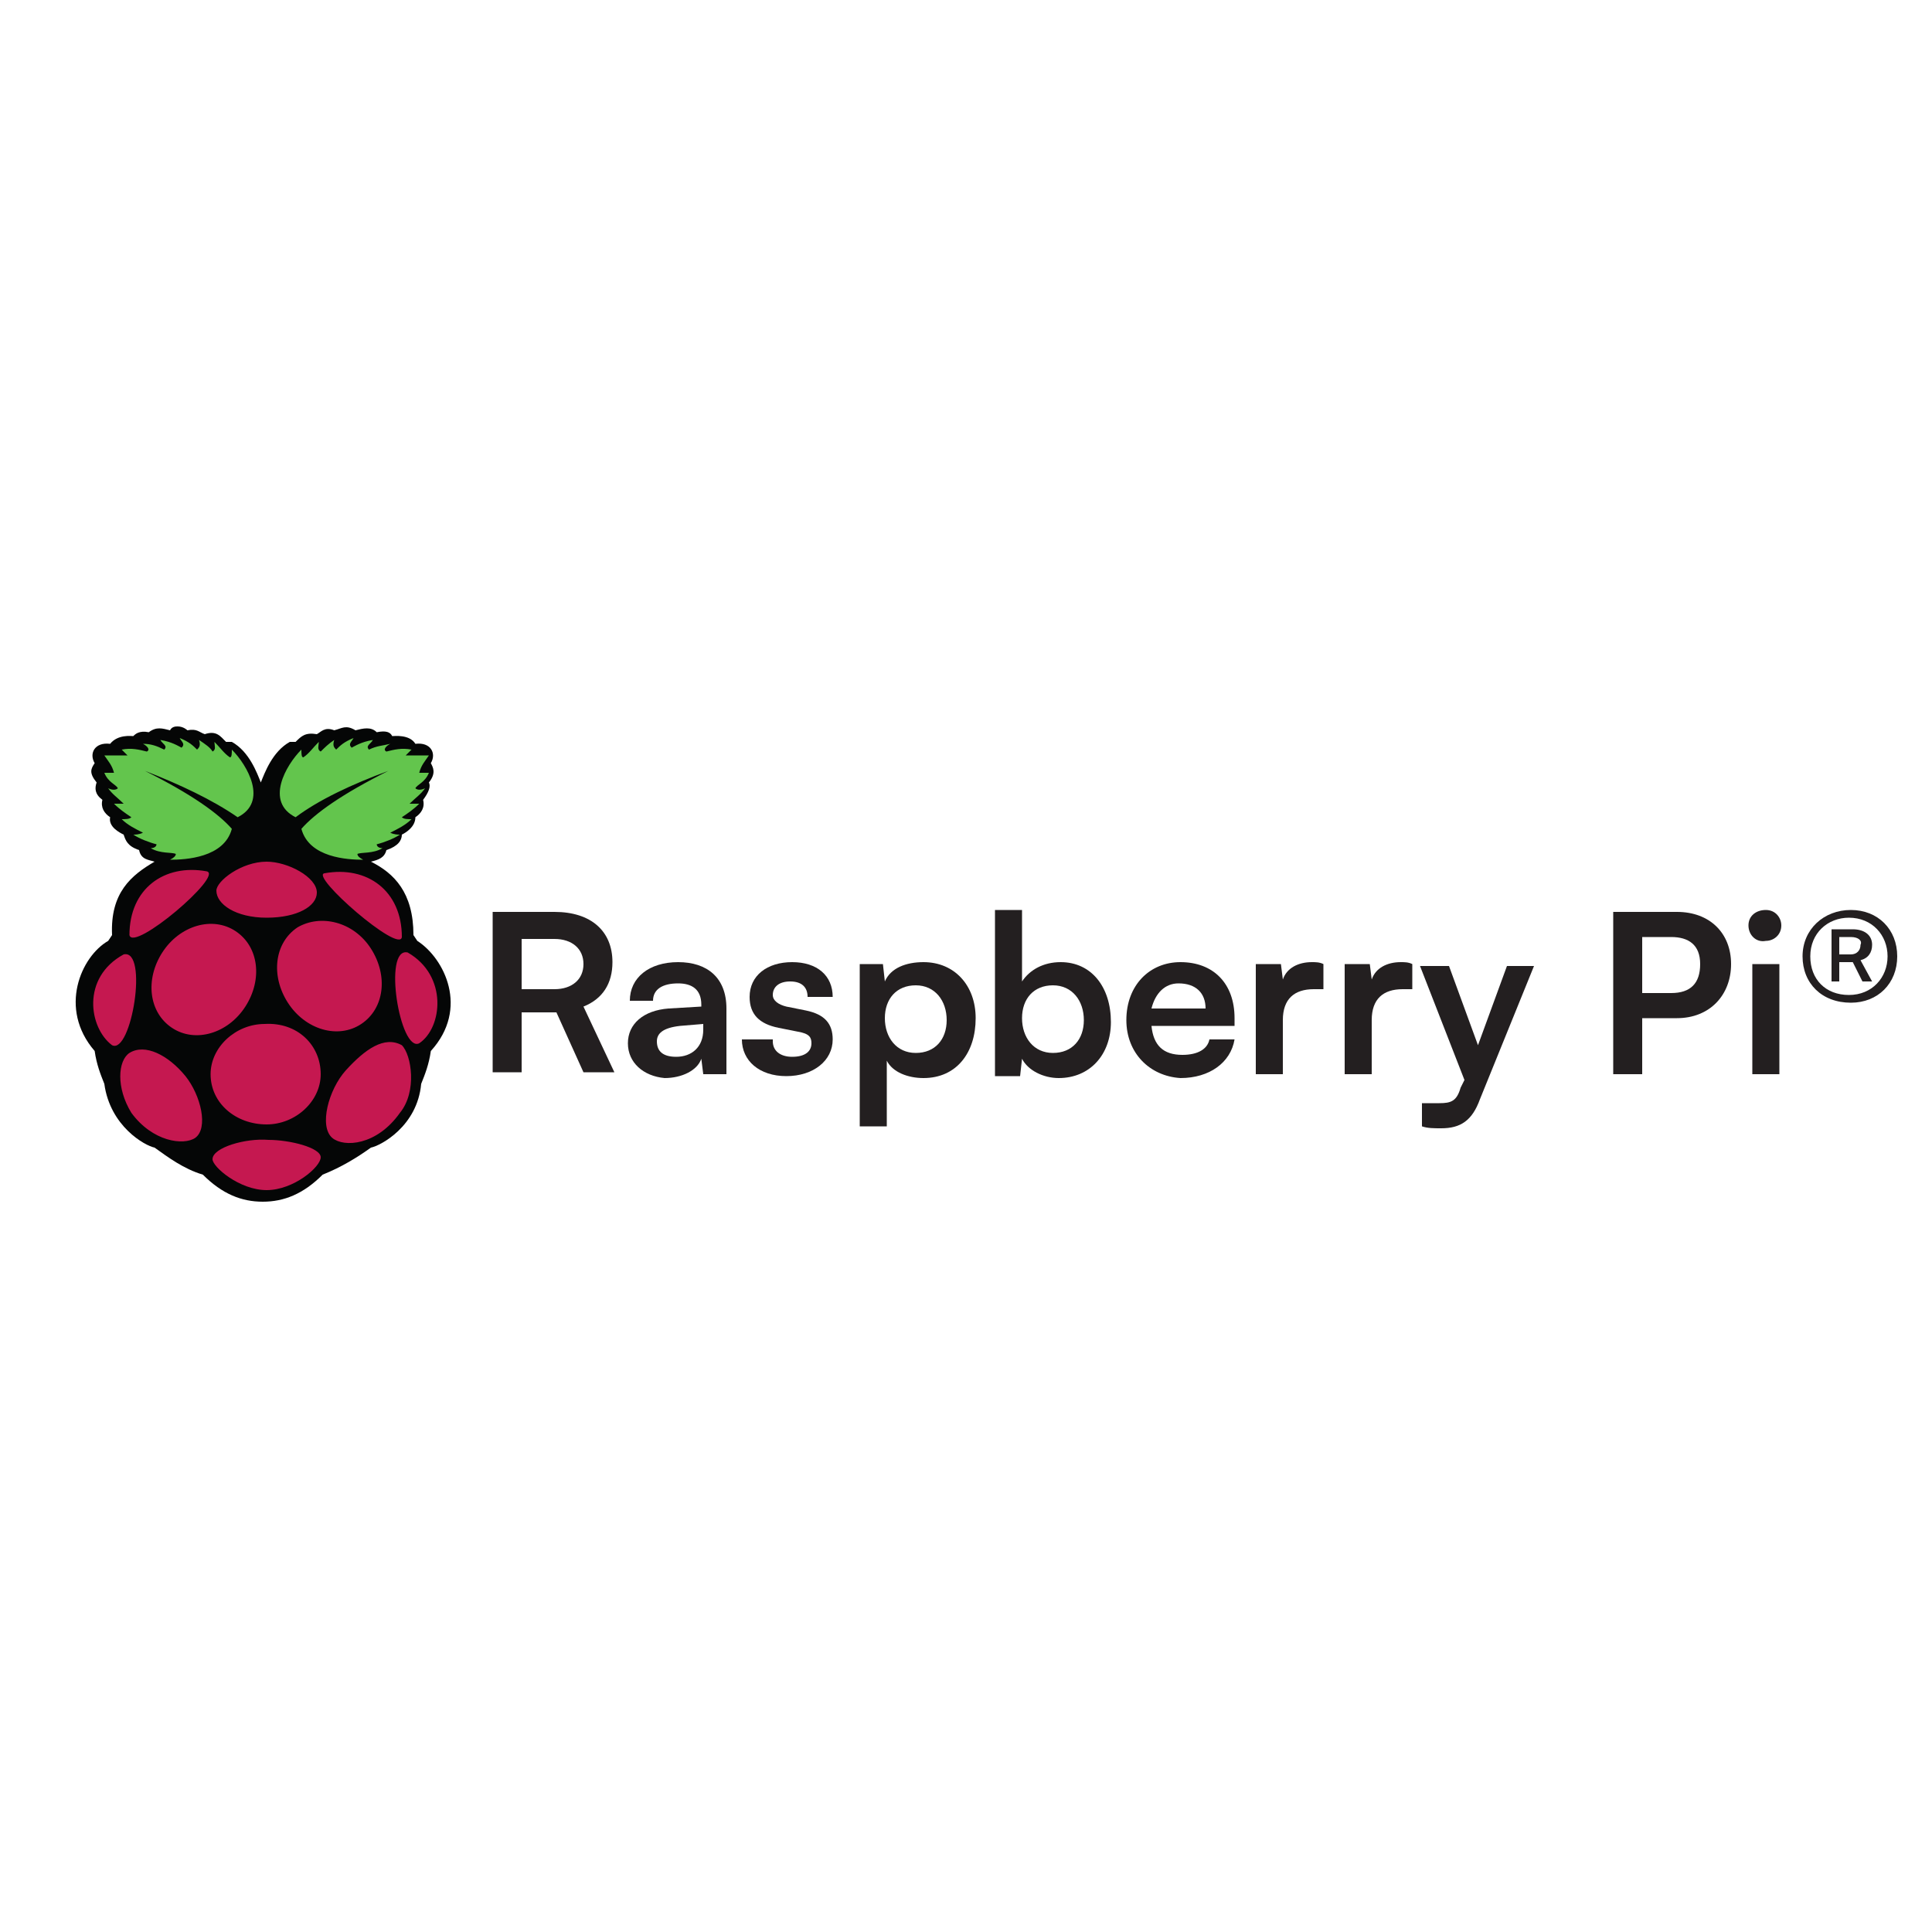
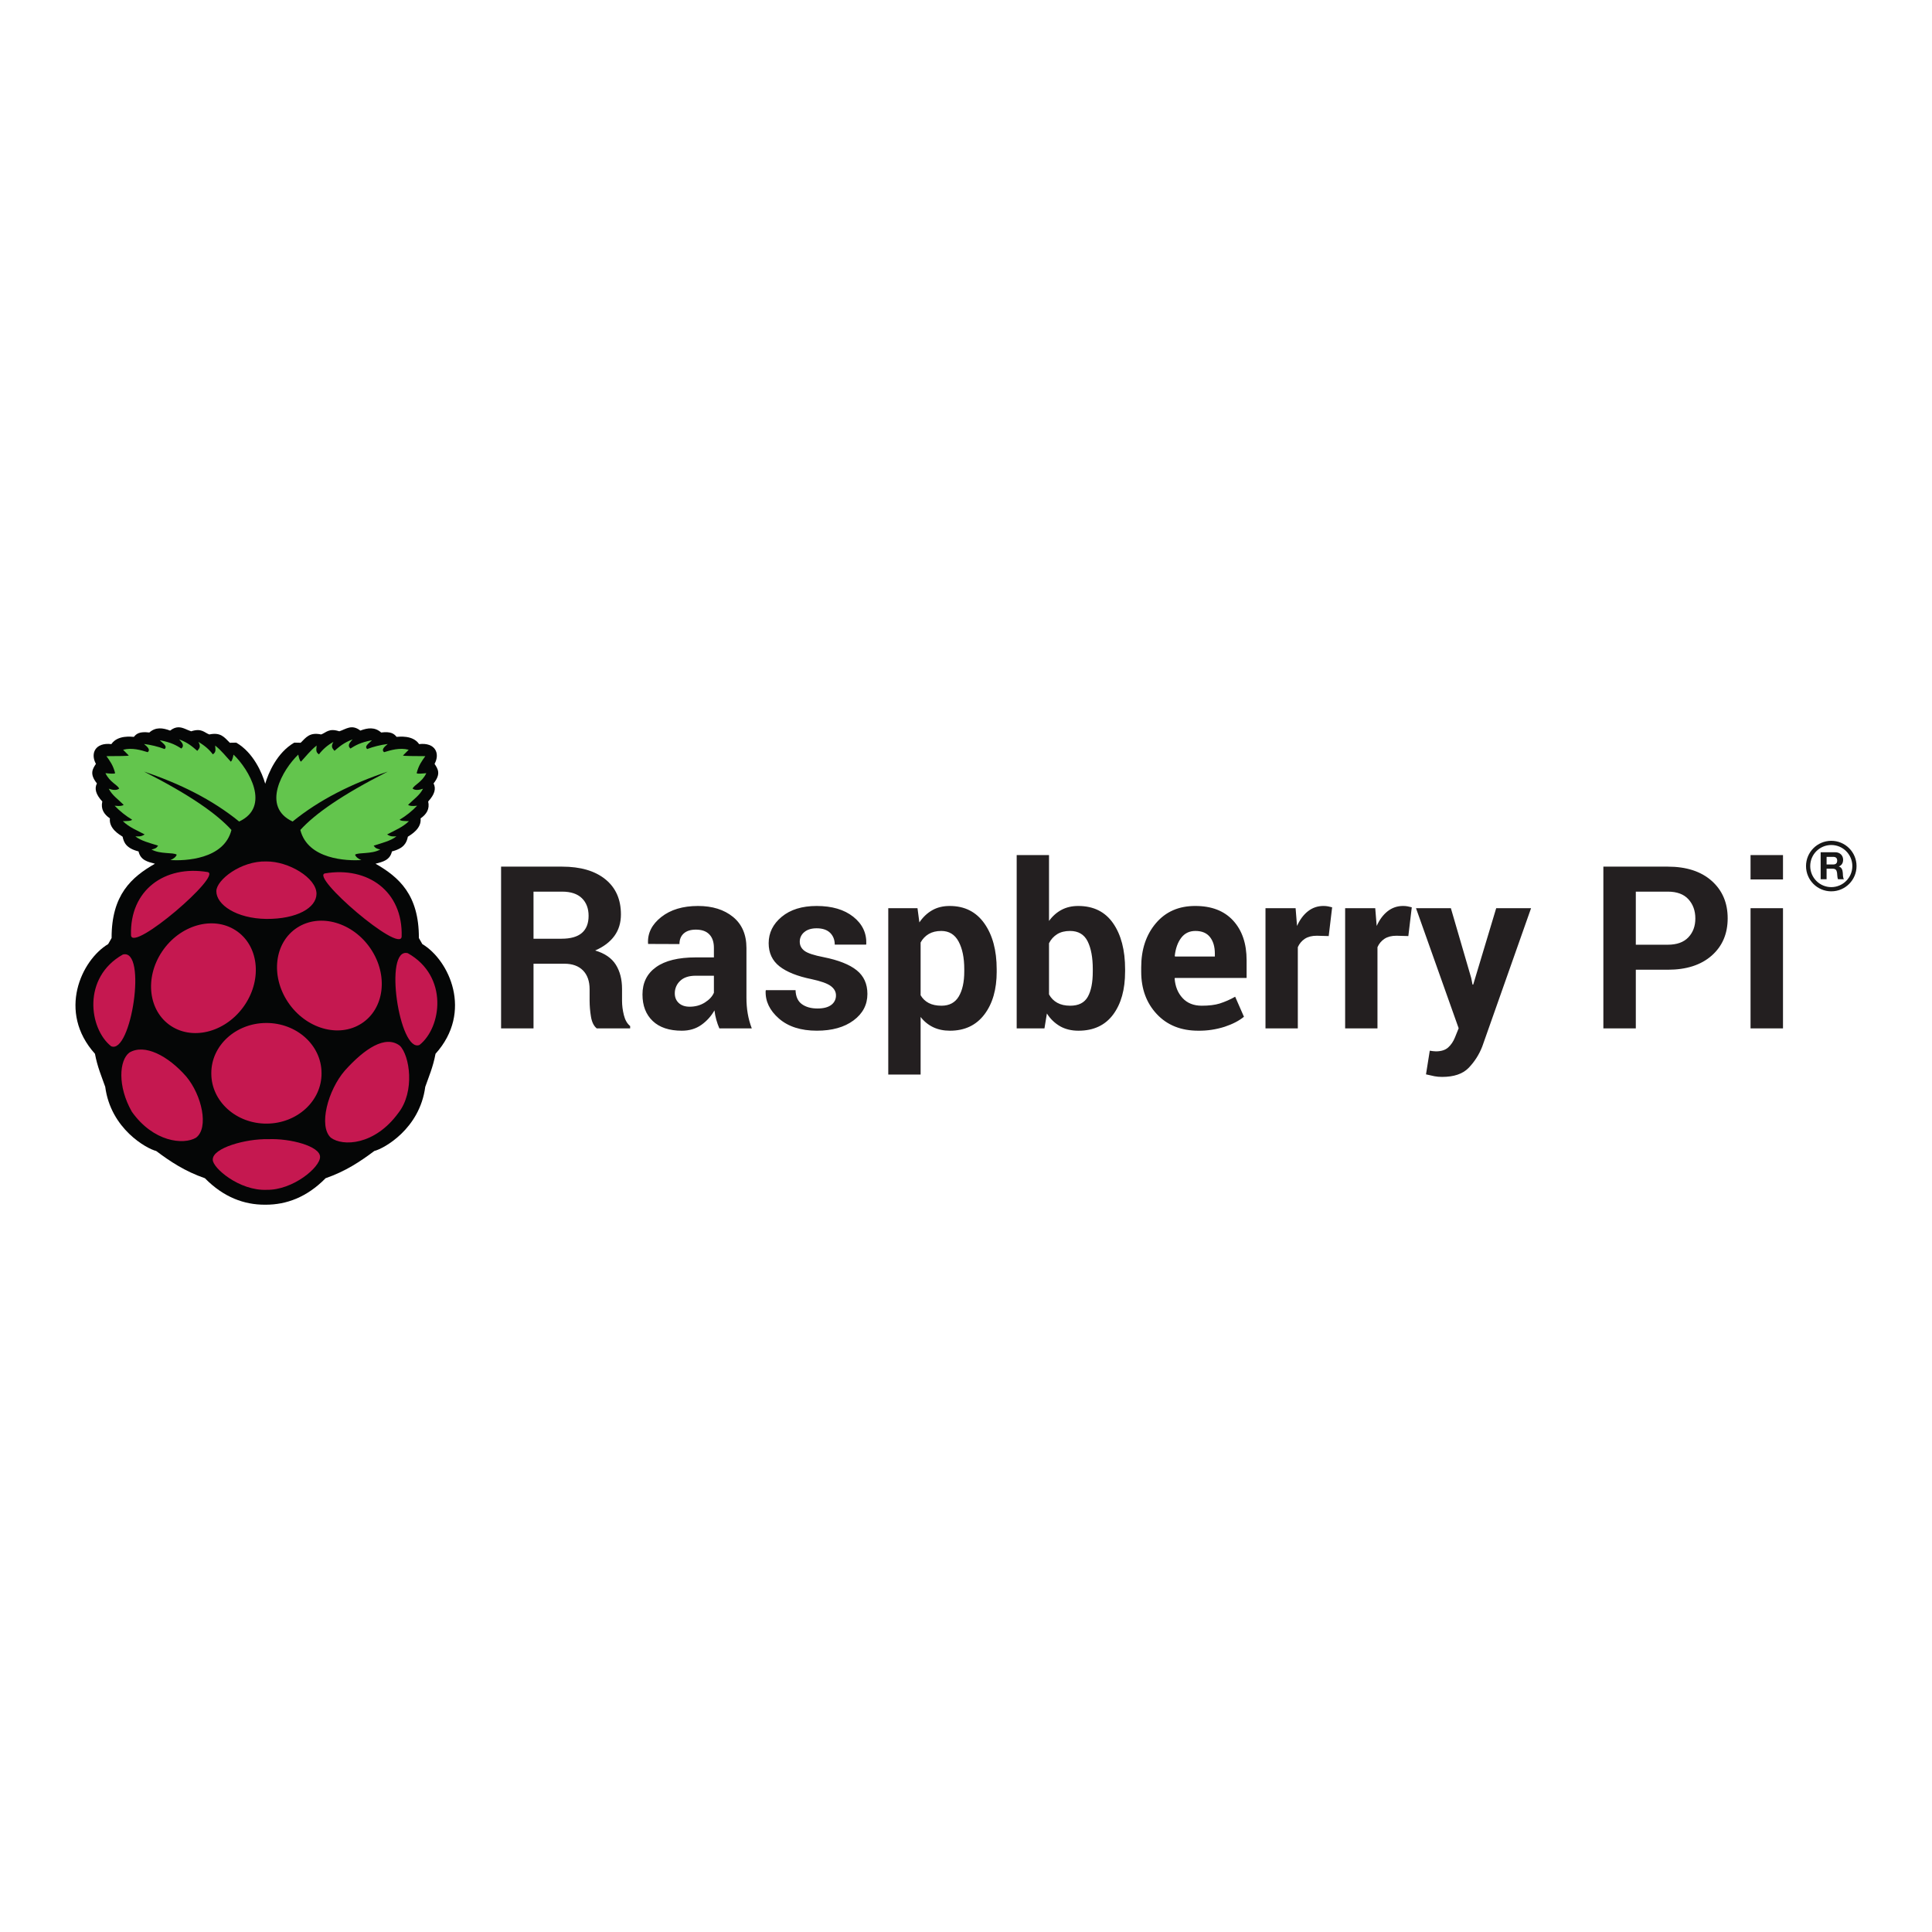
- <svg xmlns="http://www.w3.org/2000/svg" version="1.1" id="svg14" x="0px" y="0px" viewBox="0 0 100 100" style="enable-background:new 0 0 100 100;" xml:space="preserve">
-   <style type="text/css">
- 	.st0{fill:#050606;}
- 	.st1{fill:#63C54D;}
- 	.st2{fill:#C51850;}
- 	.st3{enable-background:new    ;}
- 	.st4{fill:#231F20;}
- </style>
-   <path id="path2" class="st0" d="M9.2,37.6c-0.1,0-0.3,0-0.4,0.2c-0.4-0.1-0.7-0.2-1.1,0.1c-0.5-0.1-0.7,0.1-0.8,0.2  c-0.1,0-0.8-0.1-1.2,0.4c-0.8-0.1-1.1,0.5-0.8,1c-0.2,0.3-0.3,0.5,0.1,1c-0.1,0.3-0.1,0.6,0.3,0.9c-0.1,0.4,0.1,0.7,0.4,0.9  c-0.1,0.5,0.5,0.8,0.7,0.9c0.1,0.3,0.2,0.6,0.8,0.8c0.1,0.5,0.5,0.5,0.8,0.6c-1.2,0.7-2.3,1.6-2.2,3.8l-0.2,0.3  c-1.4,0.8-2.6,3.5-0.7,5.7c0.1,0.7,0.3,1.2,0.5,1.7c0.3,2.2,2.1,3.2,2.6,3.3c0.7,0.5,1.5,1.1,2.5,1.4c1,1,2,1.4,3.1,1.4h0  c1.1,0,2.1-0.4,3.1-1.4c1-0.4,1.8-0.9,2.5-1.4c0.5-0.1,2.4-1.1,2.6-3.3c0.2-0.5,0.4-1,0.5-1.7c2-2.2,0.7-4.8-0.7-5.7l-0.2-0.3  c0-2.2-1-3.2-2.2-3.8c0.4-0.1,0.7-0.2,0.8-0.6c0.6-0.2,0.8-0.5,0.8-0.8c0.2-0.1,0.7-0.4,0.7-0.9c0.3-0.2,0.5-0.5,0.4-0.9  c0.3-0.4,0.4-0.7,0.3-0.9c0.4-0.5,0.2-0.8,0.1-1c0.3-0.5,0-1.1-0.8-1c-0.3-0.5-1.1-0.4-1.2-0.4c-0.1-0.2-0.3-0.3-0.8-0.2  c-0.3-0.3-0.7-0.2-1.1-0.1c-0.5-0.3-0.7-0.1-1.1,0c-0.5-0.2-0.7,0.1-0.9,0.2c-0.6-0.1-0.8,0.1-1.1,0.4l-0.3,0  c-0.9,0.5-1.3,1.6-1.5,2.1c-0.2-0.5-0.6-1.6-1.5-2.1l-0.3,0c-0.3-0.3-0.5-0.6-1.1-0.4c-0.3-0.1-0.4-0.3-0.9-0.2  C9.7,37.8,9.5,37.6,9.2,37.6L9.2,37.6" />
-   <path id="path4" class="st1" d="M7.5,39.9c2.4,1.2,3.8,2.2,4.5,3c-0.4,1.5-2.4,1.6-3.2,1.6c0.2-0.1,0.3-0.2,0.3-0.3  c-0.2-0.1-0.8,0-1.3-0.3c0.2,0,0.3-0.1,0.3-0.2c-0.4-0.1-0.9-0.3-1.2-0.5c0.1,0,0.3,0,0.5-0.1c-0.4-0.2-0.8-0.4-1.1-0.7  c0.2,0,0.4,0,0.5-0.1c-0.3-0.2-0.6-0.4-0.9-0.7c0.3,0,0.4,0,0.5,0c-0.3-0.3-0.6-0.5-0.8-0.8c0.2,0.1,0.4,0.1,0.5,0  c-0.1-0.2-0.5-0.3-0.7-0.8c0.2,0,0.5,0,0.5,0c-0.1-0.4-0.3-0.6-0.5-0.9c0.5,0,1.2,0,1.2,0l-0.3-0.3c0.5-0.1,0.9,0,1.3,0.1  c0.2-0.1,0-0.3-0.2-0.4c0.4,0,0.7,0.1,1.1,0.3c0.2-0.2-0.1-0.3-0.2-0.5c0.6,0.1,0.9,0.3,1.1,0.4c0.2-0.2,0-0.3-0.1-0.5  c0.5,0.2,0.7,0.4,0.9,0.6c0.1-0.1,0.2-0.2,0.1-0.5c0.3,0.2,0.6,0.4,0.7,0.6c0.2-0.1,0.1-0.3,0.1-0.5c0.3,0.3,0.5,0.6,0.8,0.8  c0.1,0,0.1-0.2,0.1-0.4c0.8,0.8,1.9,2.7,0.3,3.5C11,41.4,9.3,40.6,7.5,39.9L7.5,39.9 M20.1,39.9c-2.4,1.2-3.8,2.2-4.5,3  c0.4,1.5,2.4,1.6,3.2,1.6c-0.2-0.1-0.3-0.2-0.3-0.3c0.2-0.1,0.8,0,1.3-0.3c-0.2,0-0.3-0.1-0.3-0.2c0.4-0.1,0.9-0.3,1.2-0.5  c-0.1,0-0.3,0-0.5-0.1c0.4-0.2,0.8-0.4,1.1-0.7c-0.2,0-0.4,0-0.5-0.1c0.3-0.2,0.6-0.4,0.9-0.7c-0.3,0-0.4,0-0.5,0  c0.3-0.3,0.6-0.5,0.8-0.8c-0.2,0.1-0.4,0.1-0.5,0c0.1-0.2,0.5-0.3,0.7-0.8c-0.2,0-0.5,0-0.5,0c0.1-0.4,0.3-0.6,0.5-0.9  c-0.5,0-1.2,0-1.2,0l0.3-0.3c-0.5-0.1-0.9,0-1.3,0.1c-0.2-0.1,0-0.3,0.2-0.4c-0.4,0.1-0.7,0.1-1.1,0.3c-0.2-0.2,0.1-0.3,0.2-0.5  c-0.6,0.1-0.9,0.3-1.1,0.4c-0.2-0.2,0-0.3,0.1-0.5c-0.5,0.2-0.7,0.4-0.9,0.6c-0.1-0.1-0.2-0.2-0.1-0.5c-0.3,0.2-0.5,0.4-0.7,0.6  c-0.2-0.1-0.1-0.3-0.1-0.5c-0.3,0.3-0.5,0.6-0.8,0.8c-0.1,0-0.1-0.2-0.1-0.4c-0.8,0.8-1.9,2.7-0.3,3.5  C16.5,41.4,18.2,40.6,20.1,39.9" />
-   <path id="path6" class="st2" d="M16.6,55.6c0,1.4-1.3,2.6-2.8,2.6c-1.6,0-2.9-1.1-2.9-2.6v0c0-1.4,1.3-2.6,2.8-2.6  C15.4,52.9,16.6,54.1,16.6,55.6L16.6,55.6 M12.2,48.2c1.2,0.8,1.4,2.5,0.5,3.9c-0.9,1.4-2.6,1.9-3.8,1.1c-1.2-0.8-1.4-2.5-0.5-3.9  C9.3,47.9,11,47.4,12.2,48.2 M15.4,48c-1.2,0.8-1.4,2.5-0.5,3.9c0.9,1.4,2.6,1.9,3.8,1.1c1.2-0.8,1.4-2.5,0.5-3.9  C18.3,47.7,16.6,47.3,15.4,48 M6.4,49.4c1.3-0.3,0.4,5.2-0.6,4.7C4.6,53.2,4.2,50.6,6.4,49.4 M21.1,49.3c-1.3-0.3-0.4,5.2,0.6,4.7  C22.9,53.2,23.2,50.5,21.1,49.3 M16.8,45.2c2.2-0.4,4,0.9,4,3.3C20.7,49.4,16,45.3,16.8,45.2 M10.7,45.1c-2.2-0.4-4,0.9-4,3.3  C6.9,49.3,11.6,45.3,10.7,45.1 M13.8,44.6c-1.3,0-2.6,1-2.6,1.5c0,0.7,1,1.4,2.6,1.4c1.6,0,2.6-0.6,2.6-1.3  C16.4,45.4,14.9,44.6,13.8,44.6 M13.9,59c1.1,0,2.7,0.4,2.7,0.9c0,0.5-1.4,1.7-2.8,1.7C12.4,61.6,11,60.4,11,60  C11,59.4,12.7,58.9,13.9,59 M9.6,55.7c0.8,1,1.2,2.7,0.5,3.2c-0.6,0.4-2.2,0.2-3.3-1.3c-0.8-1.3-0.7-2.7-0.1-3.1  C7.5,54,8.7,54.6,9.6,55.7 M17.9,55.4c-0.9,1-1.4,2.9-0.7,3.5c0.6,0.5,2.3,0.4,3.5-1.3c0.9-1.1,0.6-3,0.1-3.5  C19.9,53.6,18.9,54.3,17.9,55.4" />
-   <g class="st3">
-     <path class="st4" d="M25.5,55.6v-8.4h3.2c1.9,0,3,1,3,2.6c0,1.1-0.5,1.9-1.5,2.3l1.6,3.4h-1.6l-1.4-3.1H27v3.1H25.5z M27,51.2h1.7   c0.9,0,1.5-0.5,1.5-1.3c0-0.8-0.6-1.3-1.5-1.3H27V51.2z" />
-     <path class="st4" d="M32.5,54c0-1,0.8-1.7,2.1-1.8l1.7-0.1v-0.1c0-0.8-0.5-1.1-1.2-1.1c-0.8,0-1.3,0.3-1.3,0.9h-1.2   c0-1.2,1-2,2.5-2c1.5,0,2.5,0.8,2.5,2.4v3.4h-1.2l-0.1-0.8c-0.2,0.6-1,1-1.9,1C33.3,55.7,32.5,55,32.5,54z M36.4,53.3V53l-1.2,0.1   c-0.9,0.1-1.2,0.4-1.2,0.8c0,0.5,0.3,0.8,1,0.8C35.8,54.7,36.4,54.2,36.4,53.3z" />
-     <path class="st4" d="M40,53.9c0,0.5,0.4,0.8,1,0.8c0.7,0,1-0.3,1-0.7c0-0.3-0.1-0.5-0.7-0.6l-1-0.2c-1-0.2-1.5-0.7-1.5-1.6   c0-1.1,0.9-1.8,2.2-1.8c1.3,0,2.1,0.7,2.1,1.8h-1.3c0-0.5-0.3-0.8-0.9-0.8c-0.6,0-0.9,0.3-0.9,0.7c0,0.3,0.3,0.5,0.7,0.6l1,0.2   c1,0.2,1.4,0.7,1.4,1.5c0,1.1-1,1.9-2.4,1.9c-1.4,0-2.3-0.8-2.3-1.9H40z" />
-     <path class="st4" d="M44.4,49.9h1.3l0.1,0.9c0.3-0.7,1.1-1,2-1c1.6,0,2.7,1.2,2.7,2.9c0,1.8-1,3.1-2.7,3.1c-0.8,0-1.6-0.3-1.9-0.9   v3.4h-1.4V49.9z M47.4,54.5c1,0,1.6-0.7,1.6-1.7S48.4,51,47.4,51c-1,0-1.6,0.7-1.6,1.7S46.4,54.5,47.4,54.5z" />
-     <path class="st4" d="M51.5,55.6v-8.5h1.4v3.7c0.4-0.6,1.1-1,2-1c1.6,0,2.6,1.3,2.6,3.1c0,1.7-1.1,2.9-2.7,2.9c-0.8,0-1.6-0.4-1.9-1   l-0.1,0.9H51.5z M54.5,54.5c1,0,1.6-0.7,1.6-1.7S55.5,51,54.5,51c-1,0-1.6,0.7-1.6,1.7S53.5,54.5,54.5,54.5z" />
-     <path class="st4" d="M58.3,52.8c0-1.8,1.2-3,2.8-3c1.7,0,2.8,1.1,2.8,2.9v0.4l-4.3,0c0.1,1,0.6,1.5,1.6,1.5c0.8,0,1.3-0.3,1.4-0.8   h1.3c-0.2,1.2-1.3,2-2.8,2C59.5,55.7,58.3,54.5,58.3,52.8z M59.6,52.2h2.8c0-0.8-0.5-1.3-1.4-1.3C60.3,50.9,59.8,51.4,59.6,52.2z" />
-     <path class="st4" d="M68.6,51.2H68c-1,0-1.6,0.5-1.6,1.6v2.8H65v-5.7h1.3l0.1,0.8c0.2-0.6,0.8-0.9,1.5-0.9c0.2,0,0.4,0,0.6,0.1   V51.2z" />
-     <path class="st4" d="M73.1,51.2h-0.5c-1,0-1.6,0.5-1.6,1.6v2.8h-1.4v-5.7h1.3l0.1,0.8c0.2-0.6,0.8-0.9,1.5-0.9c0.2,0,0.4,0,0.6,0.1   V51.2z" />
-     <path class="st4" d="M73.7,57.1h0.8c0.6,0,0.9-0.1,1.1-0.8l0.2-0.4l-2.3-5.9H75l1.5,4.1l1.5-4.1h1.4l-2.8,6.9c-0.4,1.1-1,1.5-2,1.5   c-0.4,0-0.7,0-1-0.1V57.1z" />
-     <path class="st4" d="M85,52.7v2.9h-1.5v-8.4h3.3c1.7,0,2.8,1.1,2.8,2.7c0,1.6-1.1,2.8-2.8,2.8H85z M85,48.5v2.9h1.5   c1,0,1.5-0.5,1.5-1.5s-0.6-1.4-1.5-1.4H85z" />
-     <path class="st4" d="M90.5,47.9c0-0.5,0.4-0.8,0.9-0.8c0.5,0,0.8,0.4,0.8,0.8c0,0.5-0.4,0.8-0.8,0.8C90.9,48.8,90.5,48.4,90.5,47.9   z M90.7,49.9h1.4v5.7h-1.4V49.9z" />
-     <path class="st4" d="M93.3,49.5c0-1.4,1.1-2.4,2.5-2.4s2.4,1,2.4,2.4s-1,2.4-2.4,2.4C94.3,51.9,93.3,50.9,93.3,49.5z M97.7,49.5   c0-1.1-0.8-2-2-2c-1.1,0-2,0.8-2,2s0.8,2,2,2C96.9,51.5,97.7,50.6,97.7,49.5z M94.8,50.8v-2.7h1.1c0.6,0,1,0.3,1,0.8   c0,0.4-0.2,0.7-0.6,0.8l0.6,1.1h-0.5l-0.5-1h-0.7v1H94.8z M95.8,48.5h-0.6v0.9h0.6c0.3,0,0.5-0.2,0.5-0.5   C96.4,48.7,96.2,48.5,95.8,48.5z" />
-   </g>
+ <svg xmlns="http://www.w3.org/2000/svg" width="100" height="100" viewBox="0 0 128 128">
+   <path d="M11.807 48.185c-.162.005-.337.064-.536.219-.486-.185-.957-.25-1.378.127-.65-.084-.862.088-1.022.288-.143-.003-1.069-.144-1.493.48-1.067-.125-1.405.618-1.023 1.31-.217.332-.443.66.066 1.294-.18.353-.068.736.357 1.199-.113.496.108.846.503 1.118-.074.68.632 1.074.843 1.214.08.396.25.77 1.055.975.133.59.618.692 1.087.815-1.55.888-2.88 2.056-2.872 4.922l-.227.4c-1.778 1.065-3.377 4.488-.876 7.27.163.871.437 1.497.681 2.19.365 2.79 2.747 4.096 3.375 4.25.921.69 1.901 1.346 3.228 1.805 1.25 1.27 2.606 1.755 3.968 1.754h.06c1.363 0 2.718-.483 3.968-1.754 1.327-.459 2.307-1.114 3.228-1.805.628-.154 3.01-1.46 3.375-4.25.244-.693.518-1.319.681-2.19 2.502-2.782.902-6.206-.876-7.27l-.227-.4c.009-2.866-1.321-4.034-2.872-4.922.47-.124.954-.226 1.087-.815.806-.206.975-.58 1.055-.975.211-.14.917-.535.843-1.214.395-.273.615-.623.503-1.119.425-.463.537-.845.357-1.198.51-.634.283-.962.066-1.294.381-.692.044-1.435-1.023-1.31-.424-.624-1.35-.483-1.493-.48-.16-.2-.372-.372-1.022-.289-.422-.375-.893-.311-1.379-.127-.577-.448-.958-.089-1.395.047-.698-.225-.858.083-1.201.209-.762-.159-.993.187-1.359.551l-.425-.008c-1.149.667-1.72 2.025-1.922 2.723-.202-.698-.772-2.056-1.92-2.723l-.425.008c-.366-.364-.598-.71-1.36-.551-.343-.126-.502-.434-1.201-.209-.286-.089-.55-.274-.86-.265h.001" fill="#050606" />
+   <path d="M9.542 51.12c3.049 1.548 4.821 2.8 5.792 3.867-.497 1.963-3.091 2.052-4.04 1.997.195-.089.357-.195.414-.36-.238-.166-1.082-.017-1.671-.343.226-.046.332-.09.438-.255-.557-.175-1.156-.326-1.509-.616.19.003.368.042.617-.128-.499-.264-1.03-.474-1.444-.878.258-.007.535-.003.616-.096a5.544 5.544 0 01-1.16-.927c.361.043.513.006.6-.056-.344-.348-.78-.642-.989-1.07.268.09.513.125.69-.009-.118-.26-.62-.414-.91-1.022.283.027.582.06.642 0-.131-.526-.356-.82-.576-1.127.604-.009 1.518.003 1.476-.048l-.373-.375c.59-.157 1.193.025 1.63.16.197-.153-.003-.346-.243-.544a6 6 0 011.363.336c.219-.195-.142-.389-.316-.583.774.144 1.102.347 1.428.55.236-.222.013-.412-.147-.606.584.213.885.487 1.201.759.107-.143.273-.247.073-.592.414.236.726.513.957.823.257-.16.153-.38.154-.583.43.345.704.712 1.039 1.07.067-.047.126-.211.178-.47 1.027.981 2.479 3.453.373 4.434-1.792-1.456-3.932-2.514-6.304-3.308h.001m16.148 0c-3.05 1.548-4.821 2.8-5.792 3.867.497 1.963 3.09 2.052 4.04 1.997-.195-.089-.357-.195-.414-.36.238-.166 1.082-.017 1.67-.343-.226-.046-.332-.09-.437-.255.556-.175 1.156-.326 1.508-.616-.19.003-.368.042-.616-.128.498-.264 1.03-.474 1.444-.878-.258-.007-.536-.003-.617-.096a5.538 5.538 0 001.16-.927c-.36.043-.513.006-.6-.056.345-.348.782-.642.99-1.07-.268.09-.513.125-.69-.009.117-.26.62-.414.909-1.022-.282.027-.581.06-.641 0 .131-.526.356-.821.576-1.127-.604-.009-1.518.002-1.477-.048l.374-.375c-.59-.157-1.193.025-1.63.16-.197-.153.003-.347.242-.544-.5.066-.953.18-1.362.336-.219-.195.142-.39.316-.584-.774.145-1.102.348-1.428.552-.236-.224-.013-.413.146-.607-.583.212-.884.487-1.2.758-.107-.142-.273-.247-.073-.59a3.031 3.031 0 00-.957.822c-.257-.16-.153-.38-.155-.583-.43.345-.703.712-1.038 1.07-.067-.048-.126-.212-.178-.47-1.028.98-2.48 3.453-.373 4.434 1.79-1.456 3.93-2.515 6.303-3.308" fill="#63c54d" />
+   <path d="M21.303 71.109c.01 1.831-1.616 3.324-3.633 3.334-2.017.01-3.66-1.468-3.67-3.3v-.034c-.011-1.832 1.615-3.325 3.632-3.334 2.016-.01 3.66 1.467 3.67 3.299v.035m-5.693-9.475c1.513.976 1.786 3.19.61 4.943-1.178 1.754-3.358 2.384-4.871 1.408-1.513-.976-1.786-3.19-.61-4.944 1.177-1.753 3.358-2.384 4.87-1.407m4.085-.177c-1.513.976-1.786 3.19-.61 4.944 1.177 1.753 3.358 2.384 4.87 1.407 1.514-.976 1.787-3.19.61-4.943-1.177-1.754-3.357-2.384-4.87-1.408M8.14 63.24c1.634-.43.551 6.657-.778 6.076-1.462-1.159-1.933-4.55.778-6.076m18.879-.088c-1.634-.431-.552 6.657.778 6.076 1.462-1.159 1.933-4.551-.778-6.076m-5.479-5.289c2.819-.469 5.165 1.181 5.07 4.192-.093 1.155-6.109-4.02-5.07-4.192m-7.79-.088c-2.82-.469-5.165 1.181-5.07 4.192.093 1.155 6.109-4.02 5.07-4.192m3.884-.702c-1.682-.043-3.297 1.23-3.301 1.968-.005.898 1.33 1.816 3.313 1.84 2.024.014 3.316-.736 3.323-1.662.007-1.049-1.842-2.162-3.335-2.146m.13 18.4c1.467-.063 3.436.466 3.44 1.167.024.68-1.786 2.219-3.537 2.189-1.814.077-3.592-1.464-3.57-1.998-.026-.782 2.21-1.394 3.667-1.358m-5.429-4.155c1.044 1.24 1.52 3.417.65 4.059-.826.49-2.828.288-4.252-1.726-.96-1.69-.836-3.41-.162-3.915 1.008-.605 2.565.212 3.764 1.582m10.515-.393c-1.13 1.304-1.759 3.682-.934 4.448.788.595 2.904.512 4.467-1.625 1.135-1.434.755-3.83.107-4.467-.964-.733-2.346.206-3.64 1.644" fill="#c51850" />
+   <path d="M35.347 62.193H37.2c.604 0 1.054-.127 1.35-.382.297-.255.446-.633.446-1.134 0-.49-.149-.88-.445-1.17-.297-.289-.735-.434-1.314-.434h-1.891zm0 1.656v4.283h-2.149V57.417h4.04c1.222 0 2.177.279 2.866.836.69.557 1.034 1.333 1.034 2.329 0 .554-.144 1.03-.434 1.427-.29.398-.714.72-1.273.964.633.187 1.088.498 1.365.935.277.437.416.976.416 1.619v.787c0 .3.04.612.121.939.081.326.22.568.416.725v.154h-2.215c-.196-.157-.324-.42-.383-.787a6.624 6.624 0 01-.088-1.045v-.758c0-.535-.146-.95-.438-1.248-.292-.296-.703-.445-1.232-.445h-2.046m10.347 2.848c.377 0 .713-.093 1.008-.28.294-.186.493-.402.596-.647v-1.126h-1.2c-.456 0-.802.114-1.037.342a1.11 1.11 0 00-.354.828c0 .265.089.478.265.64.177.162.417.243.722.243zm1.964 1.435a4.506 4.506 0 01-.202-.574 3.991 3.991 0 01-.121-.618 2.965 2.965 0 01-.872.964c-.361.255-.792.383-1.292.383-.834 0-1.477-.215-1.928-.644-.451-.43-.677-1.015-.677-1.755 0-.78.3-1.385.901-1.814.601-.43 1.478-.644 2.631-.644h1.2v-.633c0-.383-.1-.68-.302-.89-.201-.211-.498-.317-.89-.317-.349 0-.617.085-.806.254-.19.17-.284.403-.284.703l-2.075-.008-.007-.044c-.034-.672.257-1.252.876-1.74.618-.488 1.43-.732 2.435-.732.952 0 1.725.241 2.319.724.593.484.89 1.172.89 2.065V66.1c0 .373.028.724.085 1.052.056.33.145.655.268.98h-2.149m7.727-2.192c0-.236-.114-.44-.342-.612-.228-.171-.651-.323-1.27-.456-.941-.191-1.651-.475-2.13-.85-.478-.375-.717-.887-.717-1.534 0-.687.288-1.27.864-1.748.577-.478 1.348-.717 2.315-.717 1.015 0 1.824.238 2.425.713.6.476.889 1.077.864 1.803l-.014.044h-2.076c0-.318-.102-.578-.305-.78-.204-.2-.502-.301-.894-.301-.349 0-.622.084-.82.254a.802.802 0 00-.299.636c0 .245.104.447.313.604.209.157.632.296 1.27.419.98.196 1.709.484 2.185.865.476.38.714.904.714 1.57 0 .717-.307 1.302-.92 1.756-.613.454-1.423.68-2.428.68-1.06 0-1.898-.268-2.514-.805-.615-.537-.908-1.15-.879-1.836l.015-.044h1.965c.014.426.154.735.42.927.264.191.61.287 1.037.287.397 0 .7-.079.908-.236a.759.759 0 00.313-.64m8.5-1.733c0-.752-.125-1.36-.376-1.828-.25-.466-.632-.7-1.148-.7-.323 0-.6.067-.828.2a1.424 1.424 0 00-.54.567v3.493c.132.226.313.398.54.516.229.118.51.177.843.177.52 0 .902-.204 1.145-.612.242-.408.364-.96.364-1.658zm2.149.166c0 1.177-.273 2.124-.817 2.84-.545.717-1.305 1.075-2.282 1.075-.416 0-.787-.078-1.11-.232a2.285 2.285 0 01-.832-.68v3.818H58.85V60.17h1.936l.125.942c.235-.349.519-.617.85-.806.33-.189.717-.283 1.159-.283.986 0 1.751.385 2.296 1.155.544.77.817 1.783.817 3.04v.154m6.367-.155c0-.78-.115-1.397-.343-1.854-.228-.456-.617-.685-1.166-.685-.334 0-.616.07-.847.211a1.46 1.46 0 00-.544.604v3.39c.132.242.315.427.548.555.233.129.519.193.857.193.555 0 .942-.196 1.163-.589.221-.392.331-.949.331-1.67zm2.14.155c0 1.187-.264 2.136-.794 2.848-.53.71-1.295 1.067-2.296 1.067-.461 0-.865-.097-1.21-.291a2.504 2.504 0 01-.88-.85l-.162.986h-1.84v-11.48H69.5v4.364c.23-.319.506-.564.828-.736.321-.172.69-.257 1.107-.257 1.01 0 1.78.381 2.311 1.144.53.763.795 1.78.795 3.05v.155m4.658-2.694c-.398 0-.711.152-.942.456-.231.305-.373.705-.427 1.2l.022.037h2.635v-.191c0-.457-.107-.821-.32-1.093-.214-.273-.536-.409-.968-.409zm.191 6.609c-1.148 0-2.065-.368-2.752-1.104-.687-.736-1.03-1.67-1.03-2.804v-.294c0-1.183.325-2.157.975-2.922.65-.765 1.522-1.145 2.616-1.14 1.074 0 1.908.323 2.502.97.593.648.89 1.524.89 2.628v1.17h-4.753l-.015.044c.04.523.214.953.526 1.29.311.337.735.506 1.27.506.475 0 .87-.048 1.184-.144a5.448 5.448 0 001.03-.452l.582 1.328c-.324.266-.748.486-1.274.661a5.52 5.52 0 01-1.75.263m8.639-6.27l-.788-.022c-.319 0-.581.066-.787.198a1.26 1.26 0 00-.471.56v5.38h-2.142V60.17h1.995l.095 1.177c.186-.417.428-.742.725-.975.297-.233.64-.35 1.027-.35.108 0 .207.01.298.026.09.017.183.038.276.063l-.228 1.906m5.276 0l-.787-.022c-.32 0-.581.066-.788.198a1.258 1.258 0 00-.47.56v5.379h-2.142V60.17h1.994l.096 1.177c.186-.417.428-.742.724-.975.297-.233.64-.35 1.027-.35.108 0 .207.01.298.026.091.018.183.038.276.063l-.228 1.906m4.165 2.774l.088.442h.045l1.523-5.063h2.31l-3.23 9.154a4.22 4.22 0 01-.92 1.439c-.387.39-.968.585-1.744.585-.181 0-.349-.015-.504-.044-.154-.03-.342-.071-.563-.125l.25-1.568.207.03c.073.01.14.014.198.014.354 0 .626-.087.817-.26.192-.175.338-.392.442-.652l.25-.618-2.826-7.955h2.31l1.347 4.621m10.906-2.201h2.119c.598 0 1.052-.162 1.362-.489.309-.326.463-.742.463-1.247 0-.515-.153-.94-.46-1.277-.306-.336-.761-.504-1.365-.504h-2.119zm0 1.657v3.885h-2.15V57.417h4.269c1.232 0 2.2.315 2.907.942.707.629 1.06 1.455 1.06 2.48 0 1.026-.353 1.85-1.06 2.473-.707.623-1.675.935-2.907.935h-2.119m9.751 3.885h-2.15V60.17h2.15zm0-9.868h-2.15v-1.612h2.15v1.612" fill="#231f20" />
+   <path d="M121.327 58.774a1.394 1.394 0 110-2.79 1.394 1.394 0 010 2.79zm0-3.068a1.673 1.673 0 100 3.347 1.673 1.673 0 000-3.347" fill="#181818" />
+   <path d="M121.016 57.273h.43c.177 0 .272-.076.272-.256 0-.173-.095-.248-.271-.248h-.43zm-.393-.81h.965c.321 0 .524.223.524.493 0 .211-.086.369-.284.45v.004c.193.05.249.238.262.419.006.112.004.323.074.423h-.393c-.048-.113-.043-.285-.062-.429-.028-.188-.101-.27-.299-.27h-.394v.7h-.393v-1.79" fill="#181818" />
</svg>
